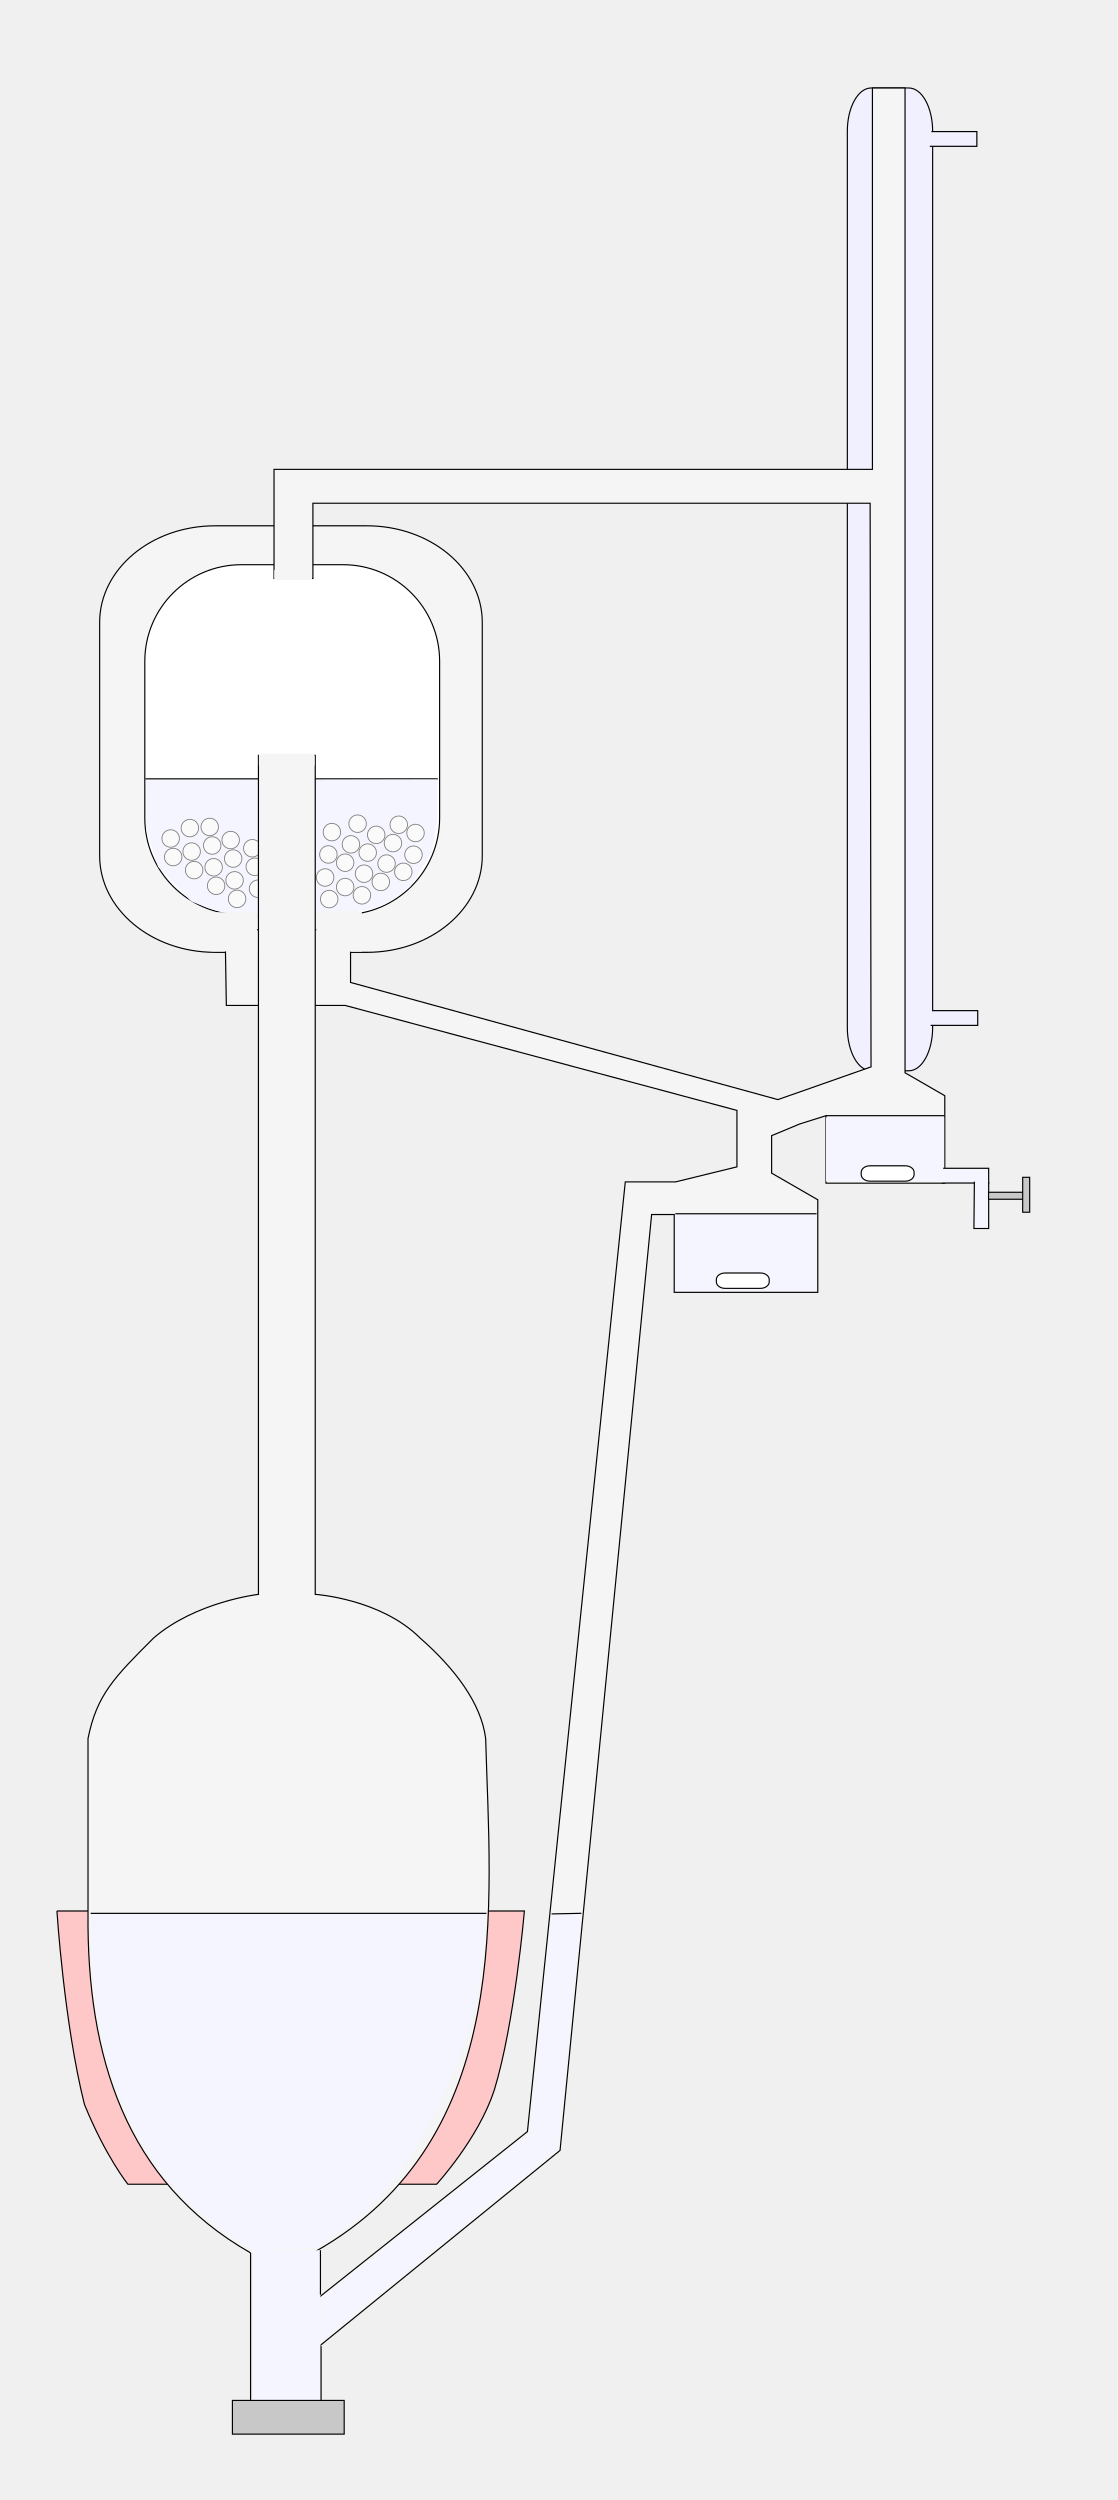
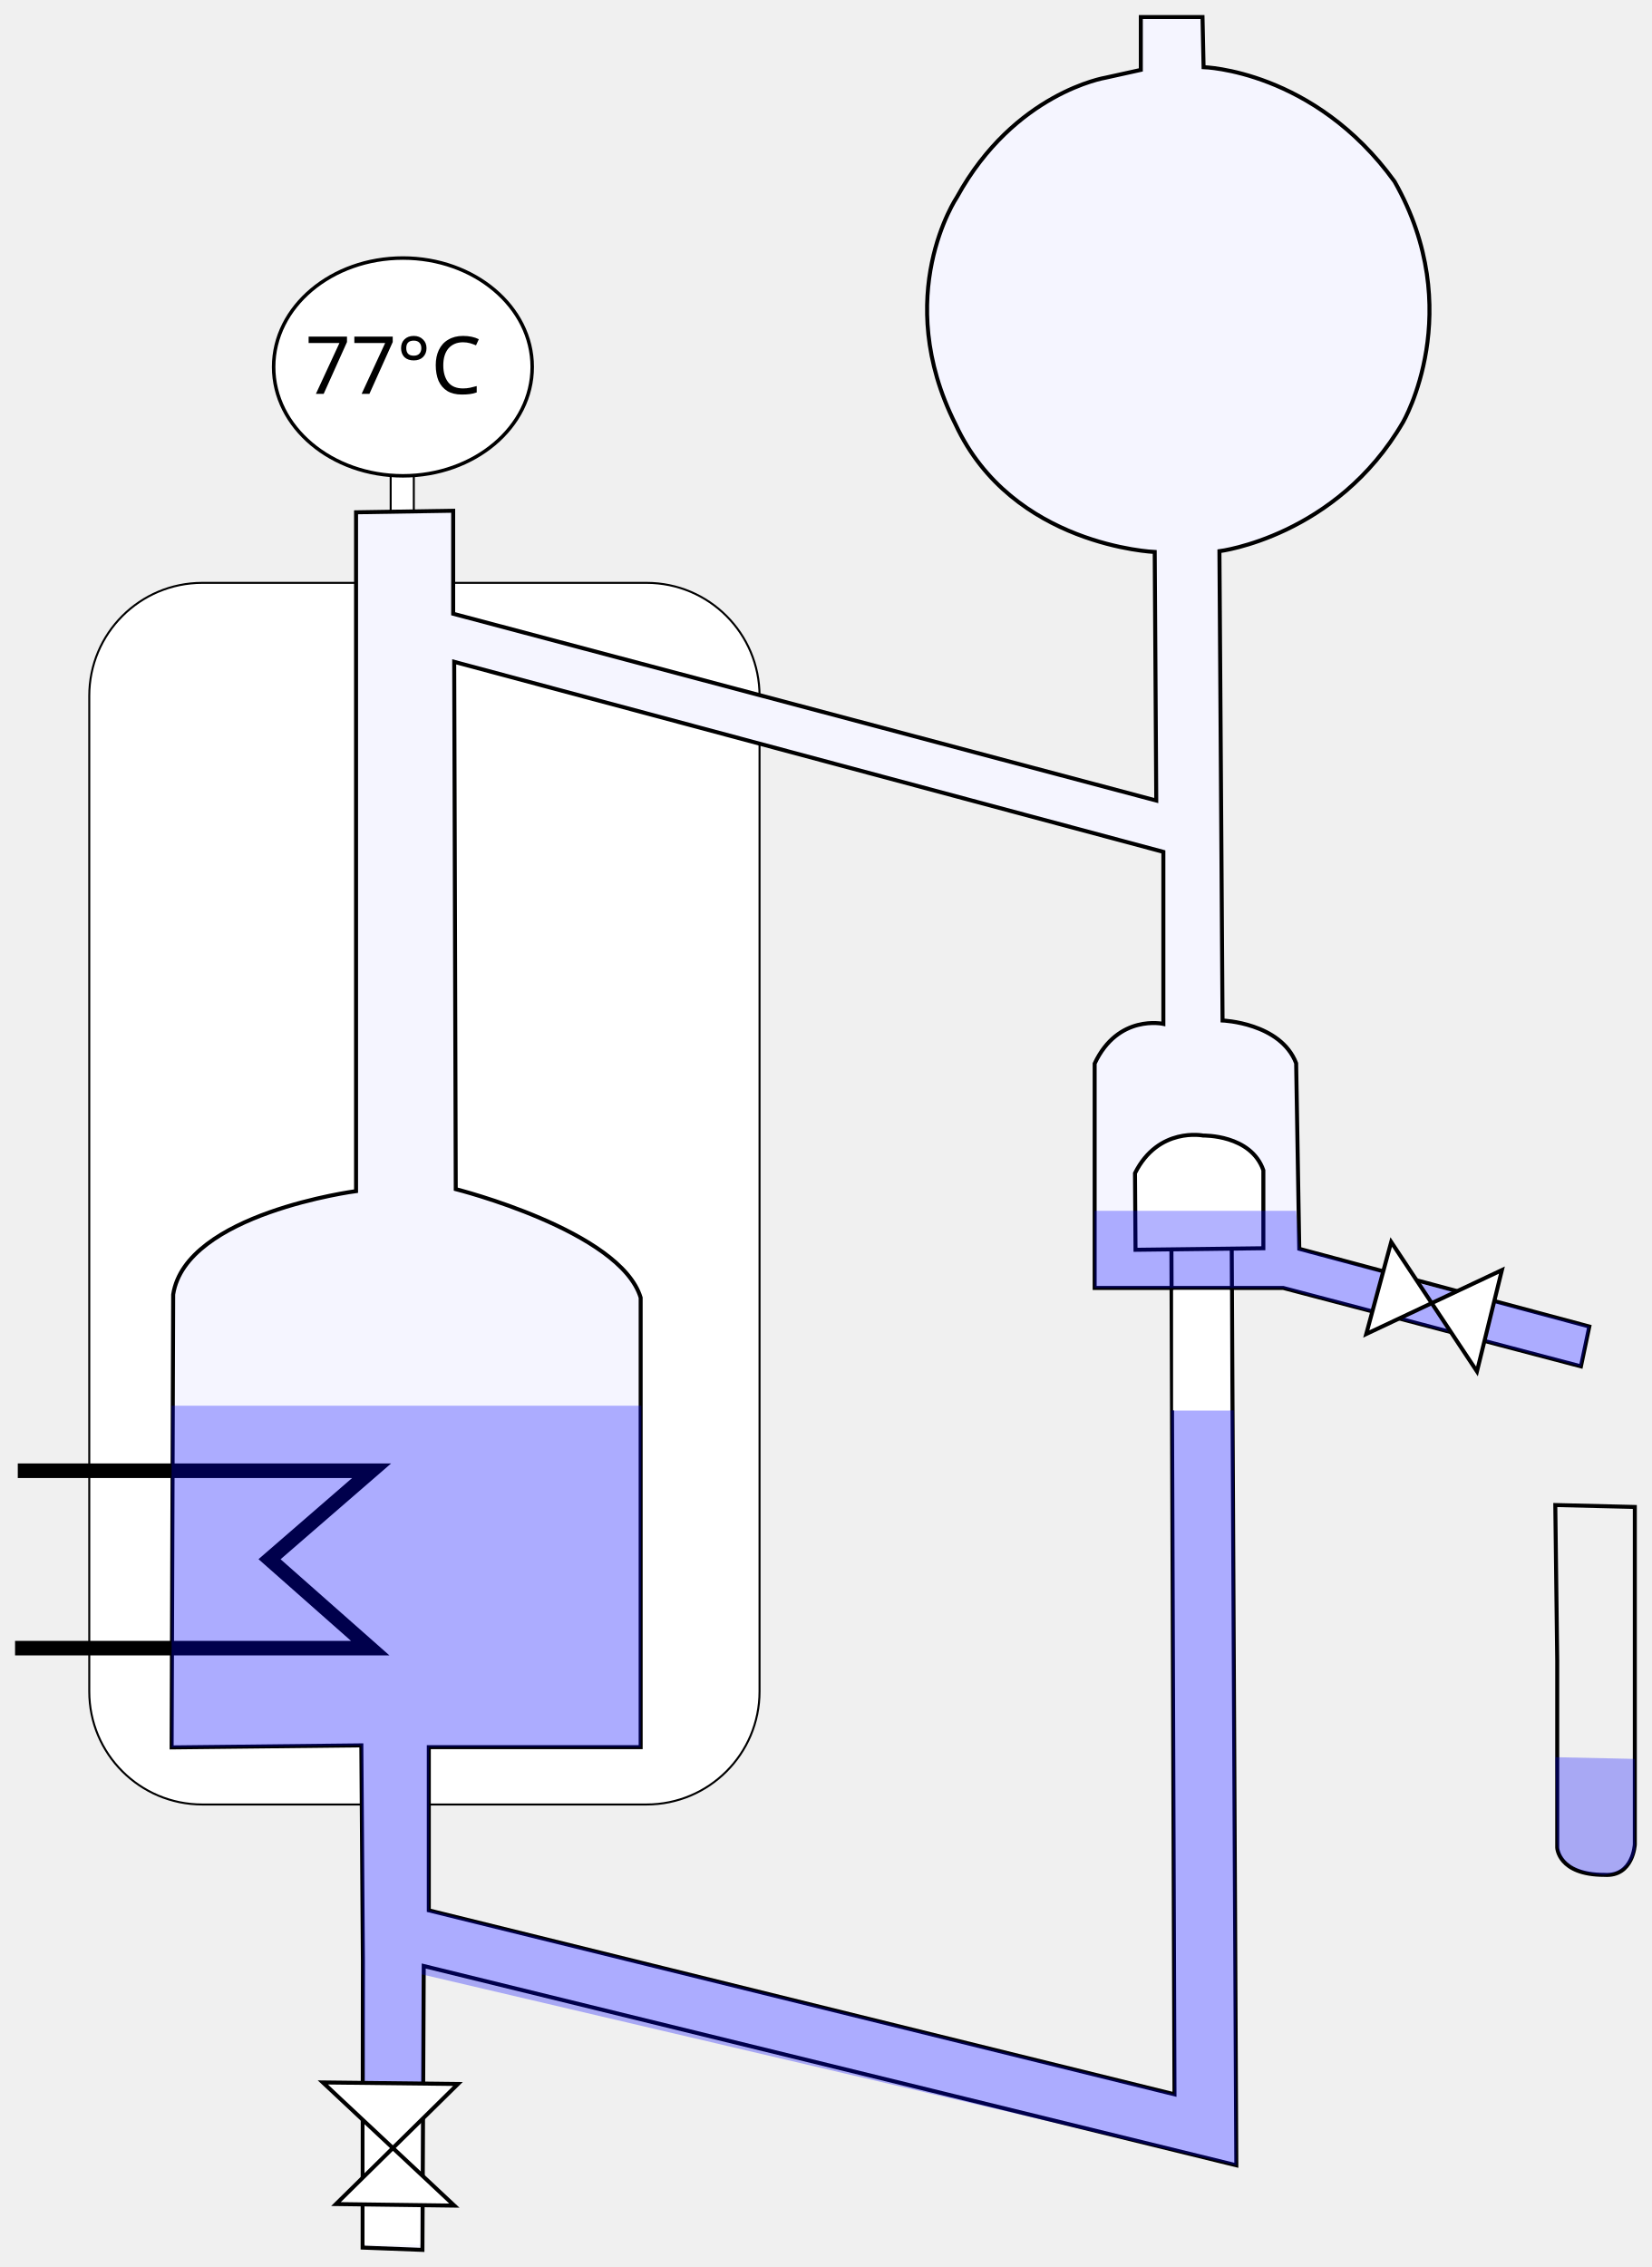
- <svg xmlns="http://www.w3.org/2000/svg" id="VLE_apparatus_svg" version="1.1" viewBox="0 0 127.883 286.052" height="286.052mm" width="127.883mm">
+ <svg xmlns="http://www.w3.org/2000/svg" id="svg6" version="1.1" viewBox="0 0 109.633 150.44" height="150.44mm" width="109.633mm">
  <defs id="defs2" />
-   <path id="path1213" d="M 6.513,218.66 H 60.003 c 0,0 -1.117,12.89 -3.451,20.503 -1.827,5.582 -6.597,10.759 -6.597,10.759 H 14.633 c 0,0 -2.537,-3.147 -4.973,-9.135 -2.334,-9.338 -3.146,-22.127 -3.146,-22.127 z" style="fill:#ffc8c8;stroke:#000000;stroke-width:0.135px;stroke-linecap:butt;stroke-linejoin:miter;stroke-opacity:1" />
-   <g transform="translate(-54.11632,-3.175499)" id="layer1">
-     <rect ry="11.053" rx="13.206" y="63.339" x="65.518" height="48.804" width="43.78" id="rect827" style="fill:#f5f5f5;stroke:#000000;stroke-width:0.132" />
-     <rect ry="11.053" y="67.789" x="70.685" height="40.048" width="33.733" id="rect825" style="fill:rgb(255,255,255);stroke:#000000;stroke-width:0.132" />
-     <rect rx="2.727" ry="4.952" y="13.243" x="151.069" height="112.454" width="9.761" id="rect1079" style="fill:#f0f0ff;stroke:#000000;stroke-width:0.132px" />
-     <path id="path1211" d="M 70.762,92.292 H 104.207" style="fill:none;stroke:#000000;stroke-width:0.135px;stroke-linecap:butt;stroke-linejoin:miter;stroke-opacity:1" />
-     <path id="path1209" d="m 90.188,107.785 c 0,0 5.149,-0.067 7.518,-0.942 1.255,-0.463 3.35,-2.209 3.35,-2.209 l 2.494,-3.98 0.6,-3.85 -0.025,-4.429 -33.28,0.076 -0.025,5.594 1.393,4.323 3.753,3.922 c 0,0 2.256,0.99 3.457,1.208 5.298,0.959 16.149,0.359 16.149,0.359" style="fill:#f5f5ff;stroke-width:0.265px;stroke-linecap:butt;stroke-linejoin:miter;stroke-opacity:1" />
-     <path id="path829" d="m 79.872,109.56 h 14.354 v 6.029 l 48.897,13.404 10.657,-3.744 -0.102,-64.493 H 89.92 v 8.613 H 85.47 V 56.88 H 153.94 V 13.243 h 3.732 V 125.924 l 4.547,2.625 v 10.006 h -13.59 v -7.724 l -3.007,0.948 -3.217,1.339 v 4.288 l 5.282,3.05 v 10.587 h -16.426 v -8.9 h -2.584 l -10.479,107.083 -28.063,22.823 0.144,-5.742 24.187,-19.235 11.196,-108.662 h 5.742 l 7.034,-1.722 v -6.459 L 93.611,118.219 H 80.015 Z" style="fill:#f5f5f5;stroke:#000000;stroke-width:0.135px;stroke-linecap:butt;stroke-linejoin:miter;stroke-opacity:1" />
-     <g transform="translate(26.1152,40.22879)" id="g1031">
-       <circle style="fill:#fafafa;stroke:#808080;stroke-width:0.1px" id="path845" cx="55.128" cy="65.797" r="1" />
-       <circle r="1" cy="64.3" cx="52.729" id="path845-5" style="fill:#fafafa;stroke:#808080;stroke-width:0.1px" />
-       <circle r="1" cy="63.678" cx="54.842" id="path845-3" style="fill:#fafafa;stroke:#808080;stroke-width:0.1px" />
-       <circle style="fill:#fafafa;stroke:#808080;stroke-width:0.1px" id="path845-5-1" cx="52.443" cy="62.181" r="1" />
-       <circle r="1" cy="62.505" cx="50.214" id="path845-9" style="fill:#fafafa;stroke:#808080;stroke-width:0.1px" />
-       <circle style="fill:#fafafa;stroke:#808080;stroke-width:0.1px" id="path845-5-10" cx="47.816" cy="61.008" r="1" />
-       <circle style="fill:#fafafa;stroke:#808080;stroke-width:0.1px" id="path845-3-1" cx="49.929" cy="60.386" r="1" />
-       <circle r="1" cy="58.889" cx="47.53" id="path845-5-1-8" style="fill:#fafafa;stroke:#808080;stroke-width:0.1px" />
-       <circle r="1" cy="61.185" cx="54.68" id="path845-38" style="fill:#fafafa;stroke:#808080;stroke-width:0.1px" />
-       <circle style="fill:#fafafa;stroke:#808080;stroke-width:0.1px" id="path845-5-2" cx="52.282" cy="59.688" r="1" />
-       <circle style="fill:#fafafa;stroke:#808080;stroke-width:0.1px" id="path845-3-0" cx="54.395" cy="59.067" r="1" />
-       <circle r="1" cy="57.569" cx="51.996" id="path845-5-1-3" style="fill:#fafafa;stroke:#808080;stroke-width:0.1px" />
-       <circle r="1" cy="64.636" cx="57.522" id="path845-0" style="fill:#fafafa;stroke:#808080;stroke-width:0.1px" />
-       <circle style="fill:#fafafa;stroke:#808080;stroke-width:0.1px" id="path845-5-11" cx="57.154" cy="62.124" r="1" />
-       <circle style="fill:#fafafa;stroke:#808080;stroke-width:0.1px" id="path845-3-6" cx="49.726" cy="57.696" r="1" />
-       <circle r="1" cy="60.005" cx="56.868" id="path845-5-1-6" style="fill:#fafafa;stroke:#808080;stroke-width:0.1px" />
-       <circle cy="-88.286" cx="13.86" id="path845-55" style="fill:#fafafa;stroke:#808080;stroke-width:0.1px" r="1" transform="rotate(123.8747)" />
-       <circle style="fill:#fafafa;stroke:#808080;stroke-width:0.1px" id="path845-5-6" cx="11.461" cy="-89.783" r="1" transform="rotate(123.8747)" />
-       <circle style="fill:#fafafa;stroke:#808080;stroke-width:0.1px" id="path845-3-7" cx="13.574" cy="-90.405" r="1" transform="rotate(123.8747)" />
-       <circle cy="-91.902" cx="11.176" id="path845-5-1-32" style="fill:#fafafa;stroke:#808080;stroke-width:0.1px" r="1" transform="rotate(123.8747)" />
-       <circle style="fill:#fafafa;stroke:#808080;stroke-width:0.1px" id="path845-9-8" cx="8.946" cy="-91.579" r="1" transform="rotate(123.8747)" />
-       <circle cy="-93.076" cx="6.548" id="path845-5-10-7" style="fill:#fafafa;stroke:#808080;stroke-width:0.1px" r="1" transform="rotate(123.8747)" />
-       <circle cy="-93.697" cx="8.661" id="path845-3-1-1" style="fill:#fafafa;stroke:#808080;stroke-width:0.1px" r="1" transform="rotate(123.8747)" />
-       <circle style="fill:#fafafa;stroke:#808080;stroke-width:0.1px" id="path845-5-1-8-3" cx="6.262" cy="-95.195" r="1" transform="rotate(123.8747)" />
-       <circle style="fill:#fafafa;stroke:#808080;stroke-width:0.1px" id="path845-38-8" cx="13.412" cy="-92.898" r="1" transform="rotate(123.8747)" />
-       <circle cy="-94.395" cx="11.014" id="path845-5-2-9" style="fill:#fafafa;stroke:#808080;stroke-width:0.1px" r="1" transform="rotate(123.8747)" />
-       <circle cy="-95.017" cx="13.127" id="path845-3-0-1" style="fill:#fafafa;stroke:#808080;stroke-width:0.1px" r="1" transform="rotate(123.8747)" />
-       <circle style="fill:#fafafa;stroke:#808080;stroke-width:0.1px" id="path845-5-1-3-3" cx="10.728" cy="-96.514" r="1" transform="rotate(123.8747)" />
-       <circle style="fill:#fafafa;stroke:#808080;stroke-width:0.1px" id="path845-0-5" cx="16.254" cy="-89.447" r="1" transform="rotate(123.8747)" />
-       <circle cy="-91.959" cx="15.886" id="path845-5-11-8" style="fill:#fafafa;stroke:#808080;stroke-width:0.1px" r="1" transform="rotate(123.8747)" />
-       <circle cy="-96.387" cx="8.458" id="path845-3-6-3" style="fill:#fafafa;stroke:#808080;stroke-width:0.1px" r="1" transform="rotate(123.8747)" />
-       <circle style="fill:#fafafa;stroke:#808080;stroke-width:0.1px" id="path845-5-1-6-8" cx="15.6" cy="-94.078" r="1" transform="rotate(123.8747)" />
-       <circle transform="rotate(123.8747)" r="1" cy="-91.212" cx="18.047" id="path845-5-6-0" style="fill:#fafafa;stroke:#808080;stroke-width:0.1px" />
-       <circle transform="rotate(123.8747)" r="1" cy="-87.193" cx="11.514" id="path845-5-6-01" style="fill:#fafafa;stroke:#808080;stroke-width:0.1px" />
-       <circle transform="rotate(123.8747)" r="1" cy="-89.099" cx="9.073" id="path845-5-6-9" style="fill:#fafafa;stroke:#808080;stroke-width:0.1px" />
-     </g>
-     <path id="path823" d="m 90.187,260.803 c 23,-13 20,-40 19.5,-58.7 -0.5,-4 -3.5,-8 -7.5,-11.5 -4.5,-4.5 -12,-5 -12,-5 V 89.603 h -6.5 v 96 c 0,0 -7.191,0.837 -12,5 -4.5,4.5 -6.5,6.5 -7.5,11.5 v 20 c -0.144,16.289 4.282,30.694 18.6,38.849" style="fill:#f5f5f5;stroke:#000000;stroke-width:0.135px;stroke-linecap:butt;stroke-linejoin:miter;stroke-opacity:1" />
-     <rect y="107.553" x="78.329" height="4.482" width="5.203" id="rect831" style="fill:#f5f5f5;stroke-width:0.132" />
-     <rect style="fill:#f5f5f5;stroke-width:0.132" id="rect831-5" width="5.203" height="4.629" x="90.312" y="107.44" />
-     <rect y="89.418" x="83.737" height="1.37" width="6.373" id="rect1069" style="fill:#f5f5f5;stroke-width:0.132" />
-     <rect y="68.397" x="85.494" height="1.119" width="4.324" id="rect1077" style="fill:#f5f5f5;stroke-width:0.132" />
-     <path id="path1081" d="m 160.686,18.231 h 5.203 v 1.687 h -5.383" style="fill:#f0f0ff;stroke:#000000;stroke-width:0.135px;stroke-linecap:butt;stroke-linejoin:miter;stroke-opacity:1" />
-     <path style="fill:#f0f0ff;stroke:#000000;stroke-width:0.135px;stroke-linecap:butt;stroke-linejoin:miter;stroke-opacity:1" d="m 160.784,118.813 h 5.203 v 1.687 h -5.383" id="path1081-6" />
-     <rect y="142.055" x="131.387" height="8.849" width="16.16" id="rect1095" style="fill:#f5f5ff;stroke-width:0.132" />
-     <rect style="fill:#f5f5ff;stroke-width:0.132" id="rect1095-4" width="13.521" height="7.33" x="148.629" y="131.031" />
-     <path style="fill:#f5f5ff;stroke-width:0.135px;stroke-linecap:butt;stroke-linejoin:miter;stroke-opacity:1" d="m 90.061,260.39 c 10.25,-4.708 19.72,-22.738 19.626,-38.393 -20.671,0.082 -26.317,0.005 -45.196,0.106 -0.144,16.289 4.218,30.389 18.537,38.545" id="path823-7" />
-     <path id="path1123" d="m 64.491,222.103 h 45.281" style="fill:none;stroke:#000000;stroke-width:0.135px;stroke-linecap:butt;stroke-linejoin:miter;stroke-opacity:1" />
-     <path id="path1125" d="m 131.387,142.055 h 16.16" style="fill:none;stroke:#000000;stroke-width:0.135px;stroke-linecap:butt;stroke-linejoin:miter;stroke-opacity:1" />
-     <path id="path1127" d="m 148.629,130.832 h 13.529" style="fill:none;stroke:#000000;stroke-width:0.135px;stroke-linecap:butt;stroke-linejoin:miter;stroke-opacity:1" />
-     <rect y="260.648" x="83.028" height="18.579" width="7.753" id="rect1129" style="fill:#f5f5ff;stroke-width:0.132" />
-     <path id="path1131" d="m 90.781,260.648 v 5.086" style="fill:none;stroke:#000000;stroke-width:0.135px;stroke-linecap:butt;stroke-linejoin:miter;stroke-opacity:1" />
-     <path id="path1133" d="m 82.787,260.952 v 18.203 h 8.066 v -7.536" style="fill:none;stroke:#000000;stroke-width:0.135px;stroke-linecap:butt;stroke-linejoin:miter;stroke-opacity:1" />
-     <path id="path1135" d="m 90.828,271.099 27.066,-22.037 2.745,-26.965 -3.411,0.072 -2.457,25.057 -23.844,18.816 z" style="fill:#f5f5ff;stroke-width:0.265px;stroke-linecap:butt;stroke-linejoin:miter;stroke-opacity:1" />
-     <path id="path1137" d="m 117.227,222.169 3.411,-0.072" style="fill:none;stroke:#000000;stroke-width:0.135px;stroke-linecap:butt;stroke-linejoin:miter;stroke-opacity:1" />
-     <path id="path1081-6-4" d="m 162.037,136.852 h 5.203 v 1.687 h -5.383" style="fill:#f5f5ff;stroke:#000000;stroke-width:0.135px;stroke-linecap:butt;stroke-linejoin:miter;stroke-opacity:1" />
-     <rect rx="1" ry="0.752" y="136.568" x="152.656" height="1.757" width="6.051" id="rect1151" style="fill:#ffffff;stroke:#000000;stroke-width:0.132px" />
-     <rect style="fill:#ffffff;stroke:#000000;stroke-width:0.132px" id="rect1151-5" width="6.051" height="1.757" x="136.08" y="148.834" ry="0.752" rx="1" />
-     <path style="fill:#f5f5ff;stroke:#000000;stroke-width:0.135px;stroke-linecap:butt;stroke-linejoin:miter;stroke-opacity:1" d="m 167.241,138.361 v 5.381 h -1.687 l 0.051,-5.357" id="path1081-6-4-3" />
-     <rect y="139.595" x="167.227" height="0.8" width="4" id="rect1179" style="fill:#c8c8c8;stroke:#000000;stroke-width:0.132" />
-     <rect transform="rotate(-90)" style="fill:#c8c8c8;stroke:#000000;stroke-width:0.132" id="rect1179-2" width="4" height="0.8" x="-141.882" y="171.133" />
-     <rect y="277.834" x="80.709" height="3.857" width="12.789" id="rect1193" style="fill:rgb(200,200,200);stroke-width:0.132;stroke:#000000;" />
+   <g transform="translate(-38.56044,-54.68089)" id="layer1">
+     <rect rx="7.5" y="93.36" x="44.485" height="81.068" width="44.485" id="rect823" style="fill:#ffffff;stroke:#000000;stroke-width:0.132" />
+     <rect y="79.663" x="64.489" height="8.996" width="1.535" id="rect845" style="fill:#ffffff;stroke:#000000;stroke-width:0.132" />
+     <path id="path825" d="m 49.951,170.641 0.103,-30.056 c 0.828,-5.381 12.137,-6.86 12.137,-6.86 V 88.677 l 6.446,-0.103 v 6.835 L 115.3,107.805 115.197,91.311 c 0,0 -9.462,-0.379 -13.216,-8.464 -4.309,-8.559 0.09,-15.085 0.09,-15.085 3.818,-6.942 9.862,-7.925 9.862,-7.925 l 2.342,-0.518 v -3.506 h 4.094 l 0.071,3.325 c 0,0 7.326,0.188 12.675,7.589 4.865,8.581 0.565,15.965 0.565,15.965 -4.423,7.608 -12.188,8.566 -12.188,8.566 l 0.207,31.144 c 0,0 3.85,0.146 4.885,2.836 l 0.207,12.314 19.251,5.158 -0.557,2.644 -19.758,-5.203 h -12.516 v -14.891 c 1.552,-3.311 4.56,-2.633 4.56,-2.633 V 111.212 L 68.705,98.601 68.808,133.593 c 0,0 10.927,2.752 12.272,7.202 v 29.828 H 67.02 v 10.829 l 49.489,12.209 -0.207,-57.176 4.001,-0.103 0.31,61.989 -53.93,-13.224 -0.087,18.838 -3.969,-0.152 0.018,-19.044 -0.103,-14.285 z" style="fill:#f5f5ff;stroke:#000000;stroke-width:0.265px;stroke-linecap:butt;stroke-linejoin:miter;stroke-opacity:1" />
+     <path id="path861" d="m 39.741,152.281 h 23.483 l -6.774,5.871 6.681,5.9 H 39.56" style="fill:none;stroke:#000000;stroke-width:0.965px;stroke-linecap:butt;stroke-linejoin:miter;stroke-opacity:1" />
+     <rect y="193.586" x="62.755" height="10.054" width="3.677" id="rect859" style="fill:#ffffff;stroke-width:0.132" />
+     <path id="path827" d="m 113.923,137.618 8.485,-0.103 v -5.174 c -0.828,-2.38 -3.988,-2.303 -3.988,-2.303 0,0 -2.979,-0.607 -4.532,2.497 z" style="fill:#ffffff;stroke:#000000;stroke-width:0.265px;stroke-linecap:butt;stroke-linejoin:miter;stroke-opacity:1" />
+     <path id="path831" d="m 111.212,140.151 v -5.119 h 13.368 l 0.21,2.521 7.345,2.128 -0.964,2.466 -7.444,-1.995 z" style="opacity:0.3;fill:#0000ff;stroke:none;stroke-width:0.265px;stroke-linecap:butt;stroke-linejoin:miter;stroke-opacity:1" />
+     <path id="path833" d="m 116.303,148.276 h 4.139 l 0.171,50.094 -54.072,-12.672 0.019,7.888 -3.793,-0.05 -0.122,-8.749 -0.103,-14.285 -12.591,0.139 v -22.675 h 31.172 l -0.042,22.658 h -14.06 v 10.829 l 49.489,12.209 z" style="opacity:0.3;fill:#0000ff;stroke:none;stroke-width:0.265px;stroke-linecap:butt;stroke-linejoin:miter;stroke-opacity:1" />
+     <path id="path835" d="m 60.859,200.944 7.856,0.103 -8.729,-8.174 8.967,0.103 z" style="fill:#ffffff;stroke:#000000;stroke-width:0.265px;stroke-linecap:butt;stroke-linejoin:miter;stroke-opacity:1" />
+     <path id="path839" d="m 131.172,142.146 12.313,3.208 0.557,-2.644 -11.906,-3.03 z" style="opacity:0.3;fill:#0000ff;stroke:none;stroke-width:0.265px;stroke-linecap:butt;stroke-linejoin:miter;stroke-opacity:1" />
+     <path id="path837" d="m 129.237,143.206 1.656,-6.105 5.691,8.588 1.656,-6.726 z" style="fill:#ffffff;stroke:#000000;stroke-width:0.265px;stroke-linecap:butt;stroke-linejoin:miter;stroke-opacity:1" />
+     <path id="path841" d="m 141.911,164.903 v 12.39 c 0,0 0.063,1.806 3.129,1.806 1.916,0.128 2.021,-2.021 2.021,-2.021 v -22.394 l -5.278,-0.128 z" style="fill:none;stroke:#000000;stroke-width:0.265px;stroke-linecap:butt;stroke-linejoin:miter;stroke-opacity:1" />
+     <path id="path843" d="m 141.783,171.29 5.267,0.113 v 5.38 c 0.339,2.1 -2.011,2.317 -2.011,2.317 0,0 -3.151,-0.059 -3.129,-2.317 z" style="opacity:0.3;fill:#0000ff;stroke:none;stroke-width:0.265px;stroke-linecap:butt;stroke-linejoin:miter;stroke-opacity:1" />
+     <ellipse cx="65.302" cy="79.031" rx="8.58" ry="7.226" id="path848" style="fill:#ffffff;stroke:#000000;stroke-width:0.232" />
+     <text id="text852" y="80.816" x="58.808" style="font-style:normal;font-weight:normal;font-size:5.309px;line-height:1.25;font-family:sans-serif;fill:#000000;fill-opacity:1;stroke:none;stroke-width:0.265" xml:space="preserve">
+       <tspan y="80.816" x="58.808" style="stroke-width:0.265" id="tspan850">77°C</tspan>
+     </text>
+     <rect y="140.289" x="116.415" height="7.987" width="3.762" id="rect857" style="fill:#ffffff;stroke-width:0.132" />
  </g>
-   <rect y="140.73" x="111.875" height="48.597" width="0.966" id="rect1216" style="fill:#bebeff;stroke-width:0.132;opacity:0;" />
-   <path id="path1218" d="m 110.2,188 v 0 c 0.50,1.45 2.2,1.3 2.2,1.3 0,0 1.375,0.15 2.2,-1.3 v -0" style="fill:#bebeff;stroke-width:0.265px;stroke-linecap:butt;stroke-linejoin:miter;stroke-opacity:1;opacity:0;" />
-   <path style="fill:rgb(200,200,200);stroke:#000000;stroke-width:0.265px;stroke-linecap:butt;stroke-linejoin:miter;stroke-opacity:1;fill-opacity:0.25;opacity:0;" d="m 110.2,153 v 35 c 0.50,1.45 2.2,1.3 2.2,1.3 0,0 1.375,0.15 2.2,-1.3 v -35" id="path1218-9" />
-   <ellipse ry="0.413" rx="2.243" cy="153.034" cx="112.34" id="path1244" style="fill:rgb(200,200,200);stroke:#000000;stroke-width:0.132;fill-opacity:0.5;opacity:0;" />
</svg>
